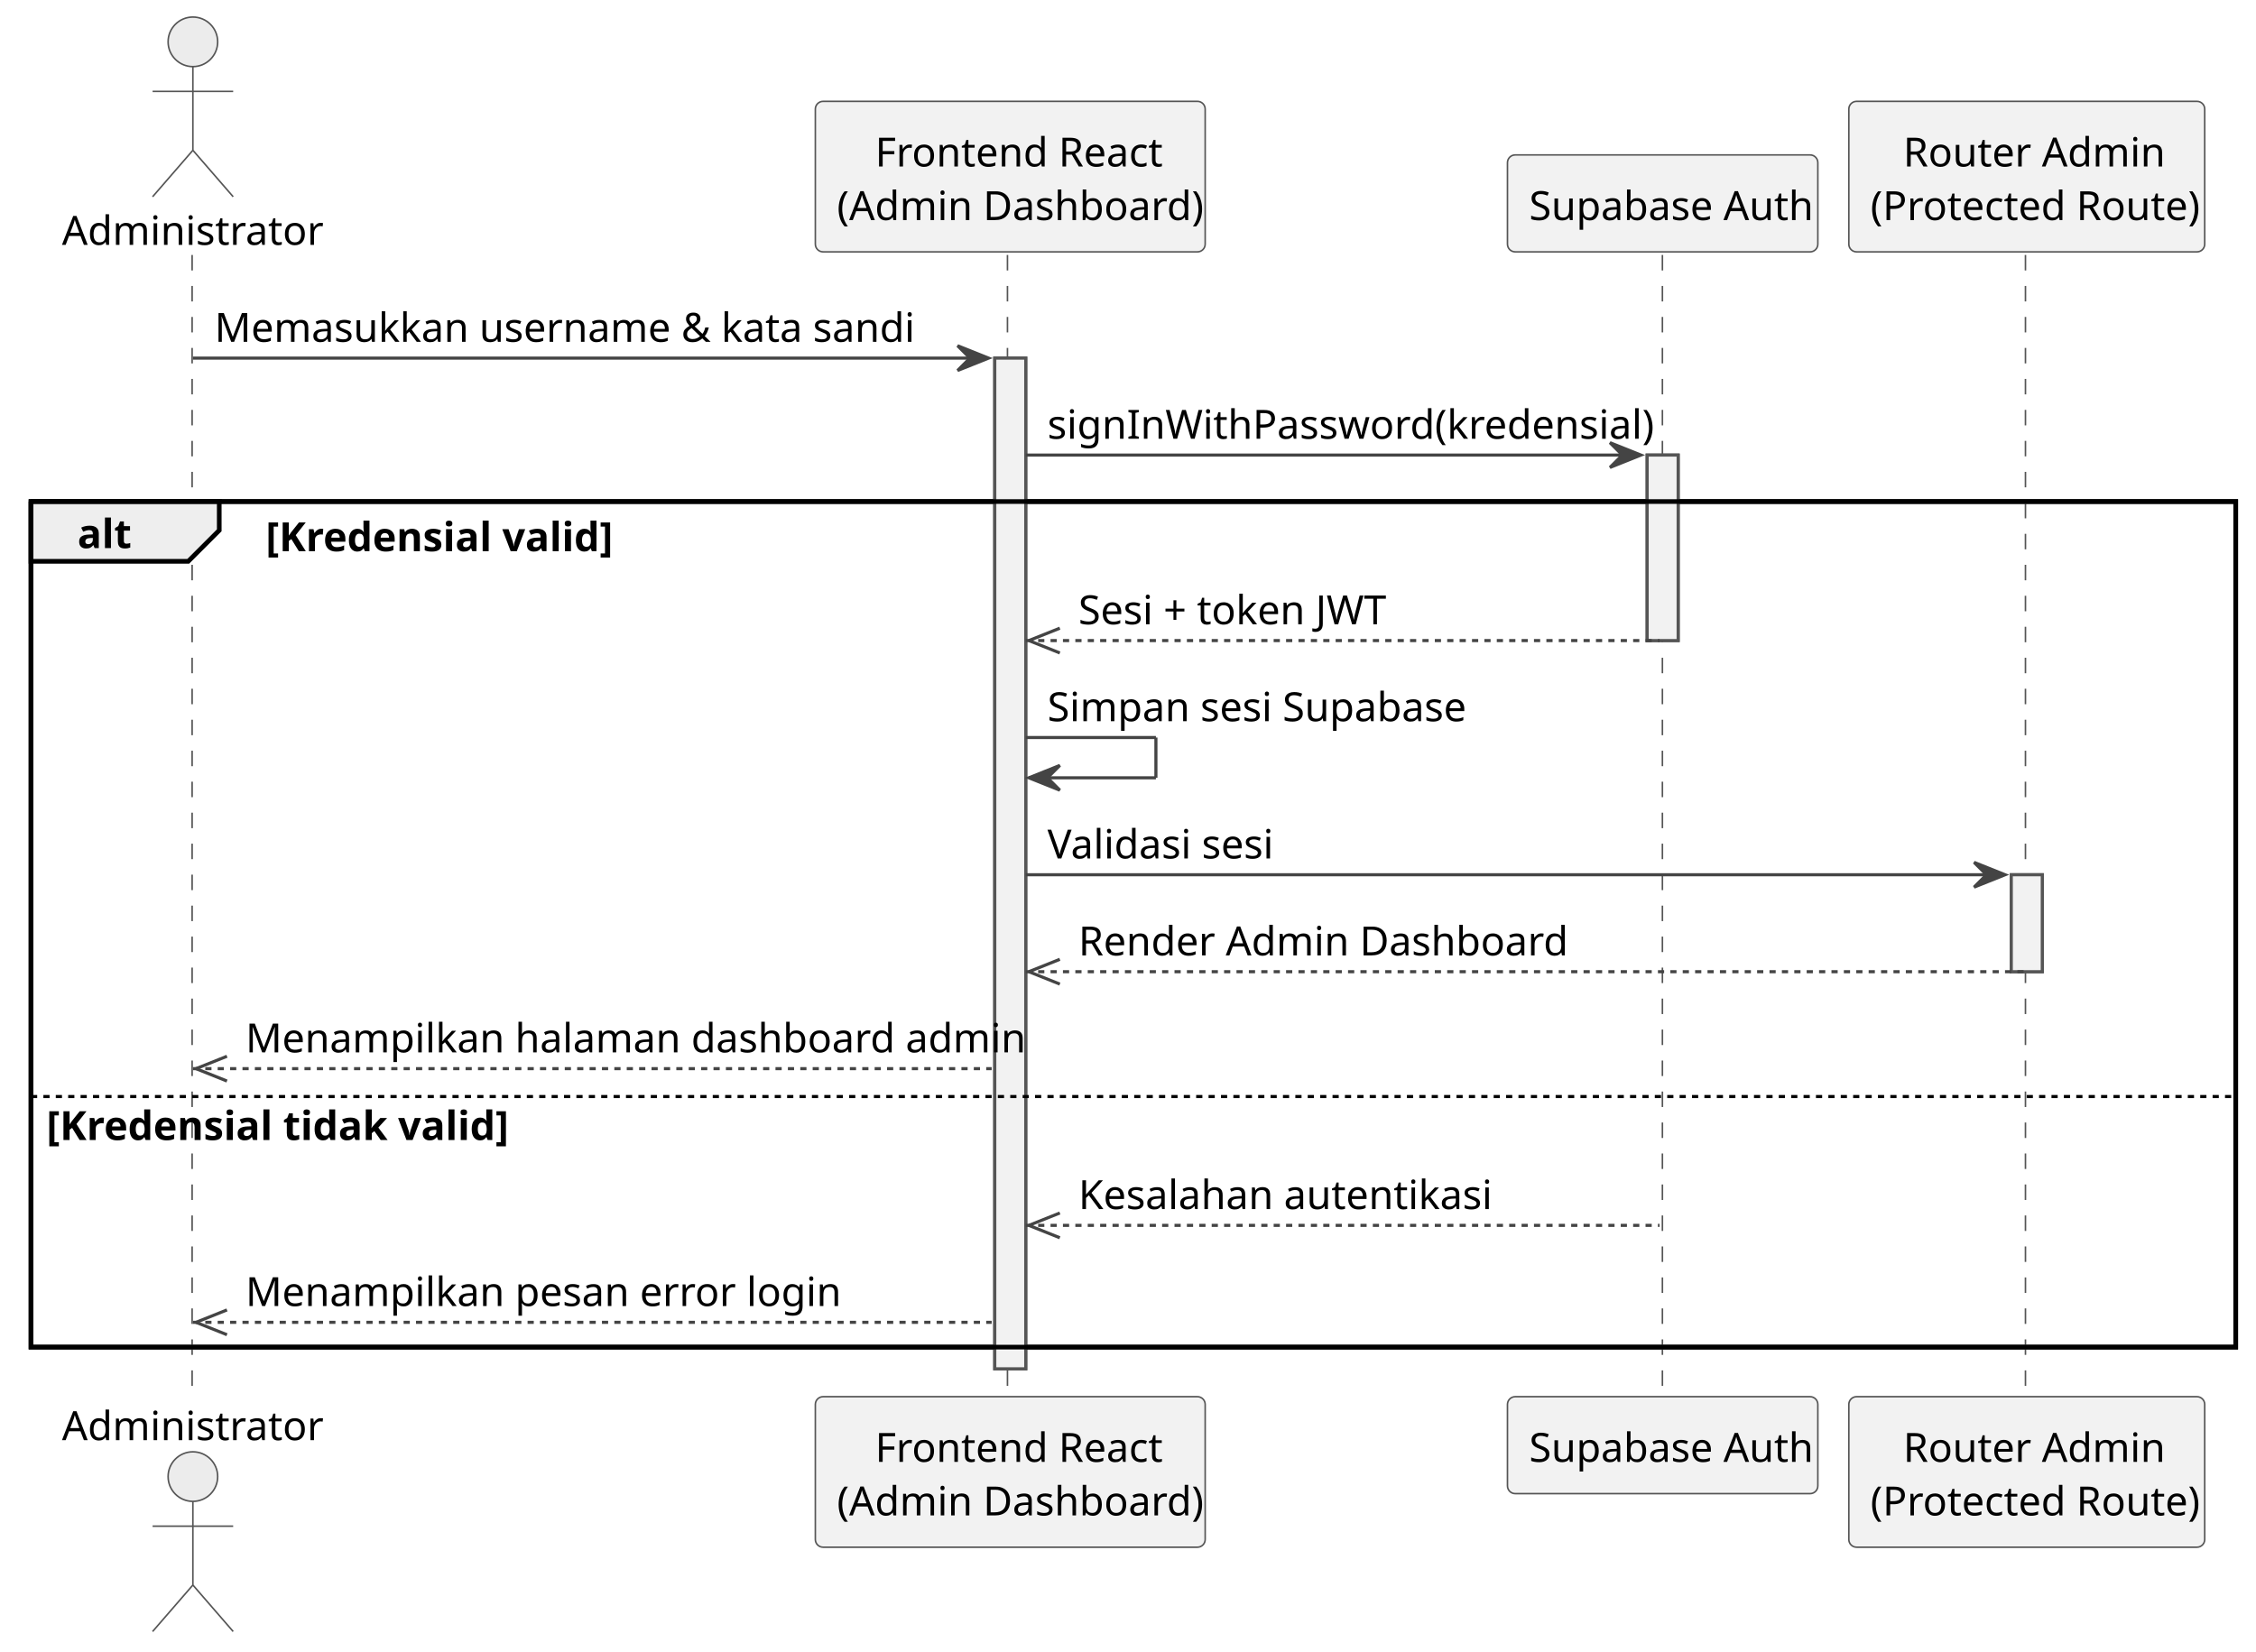
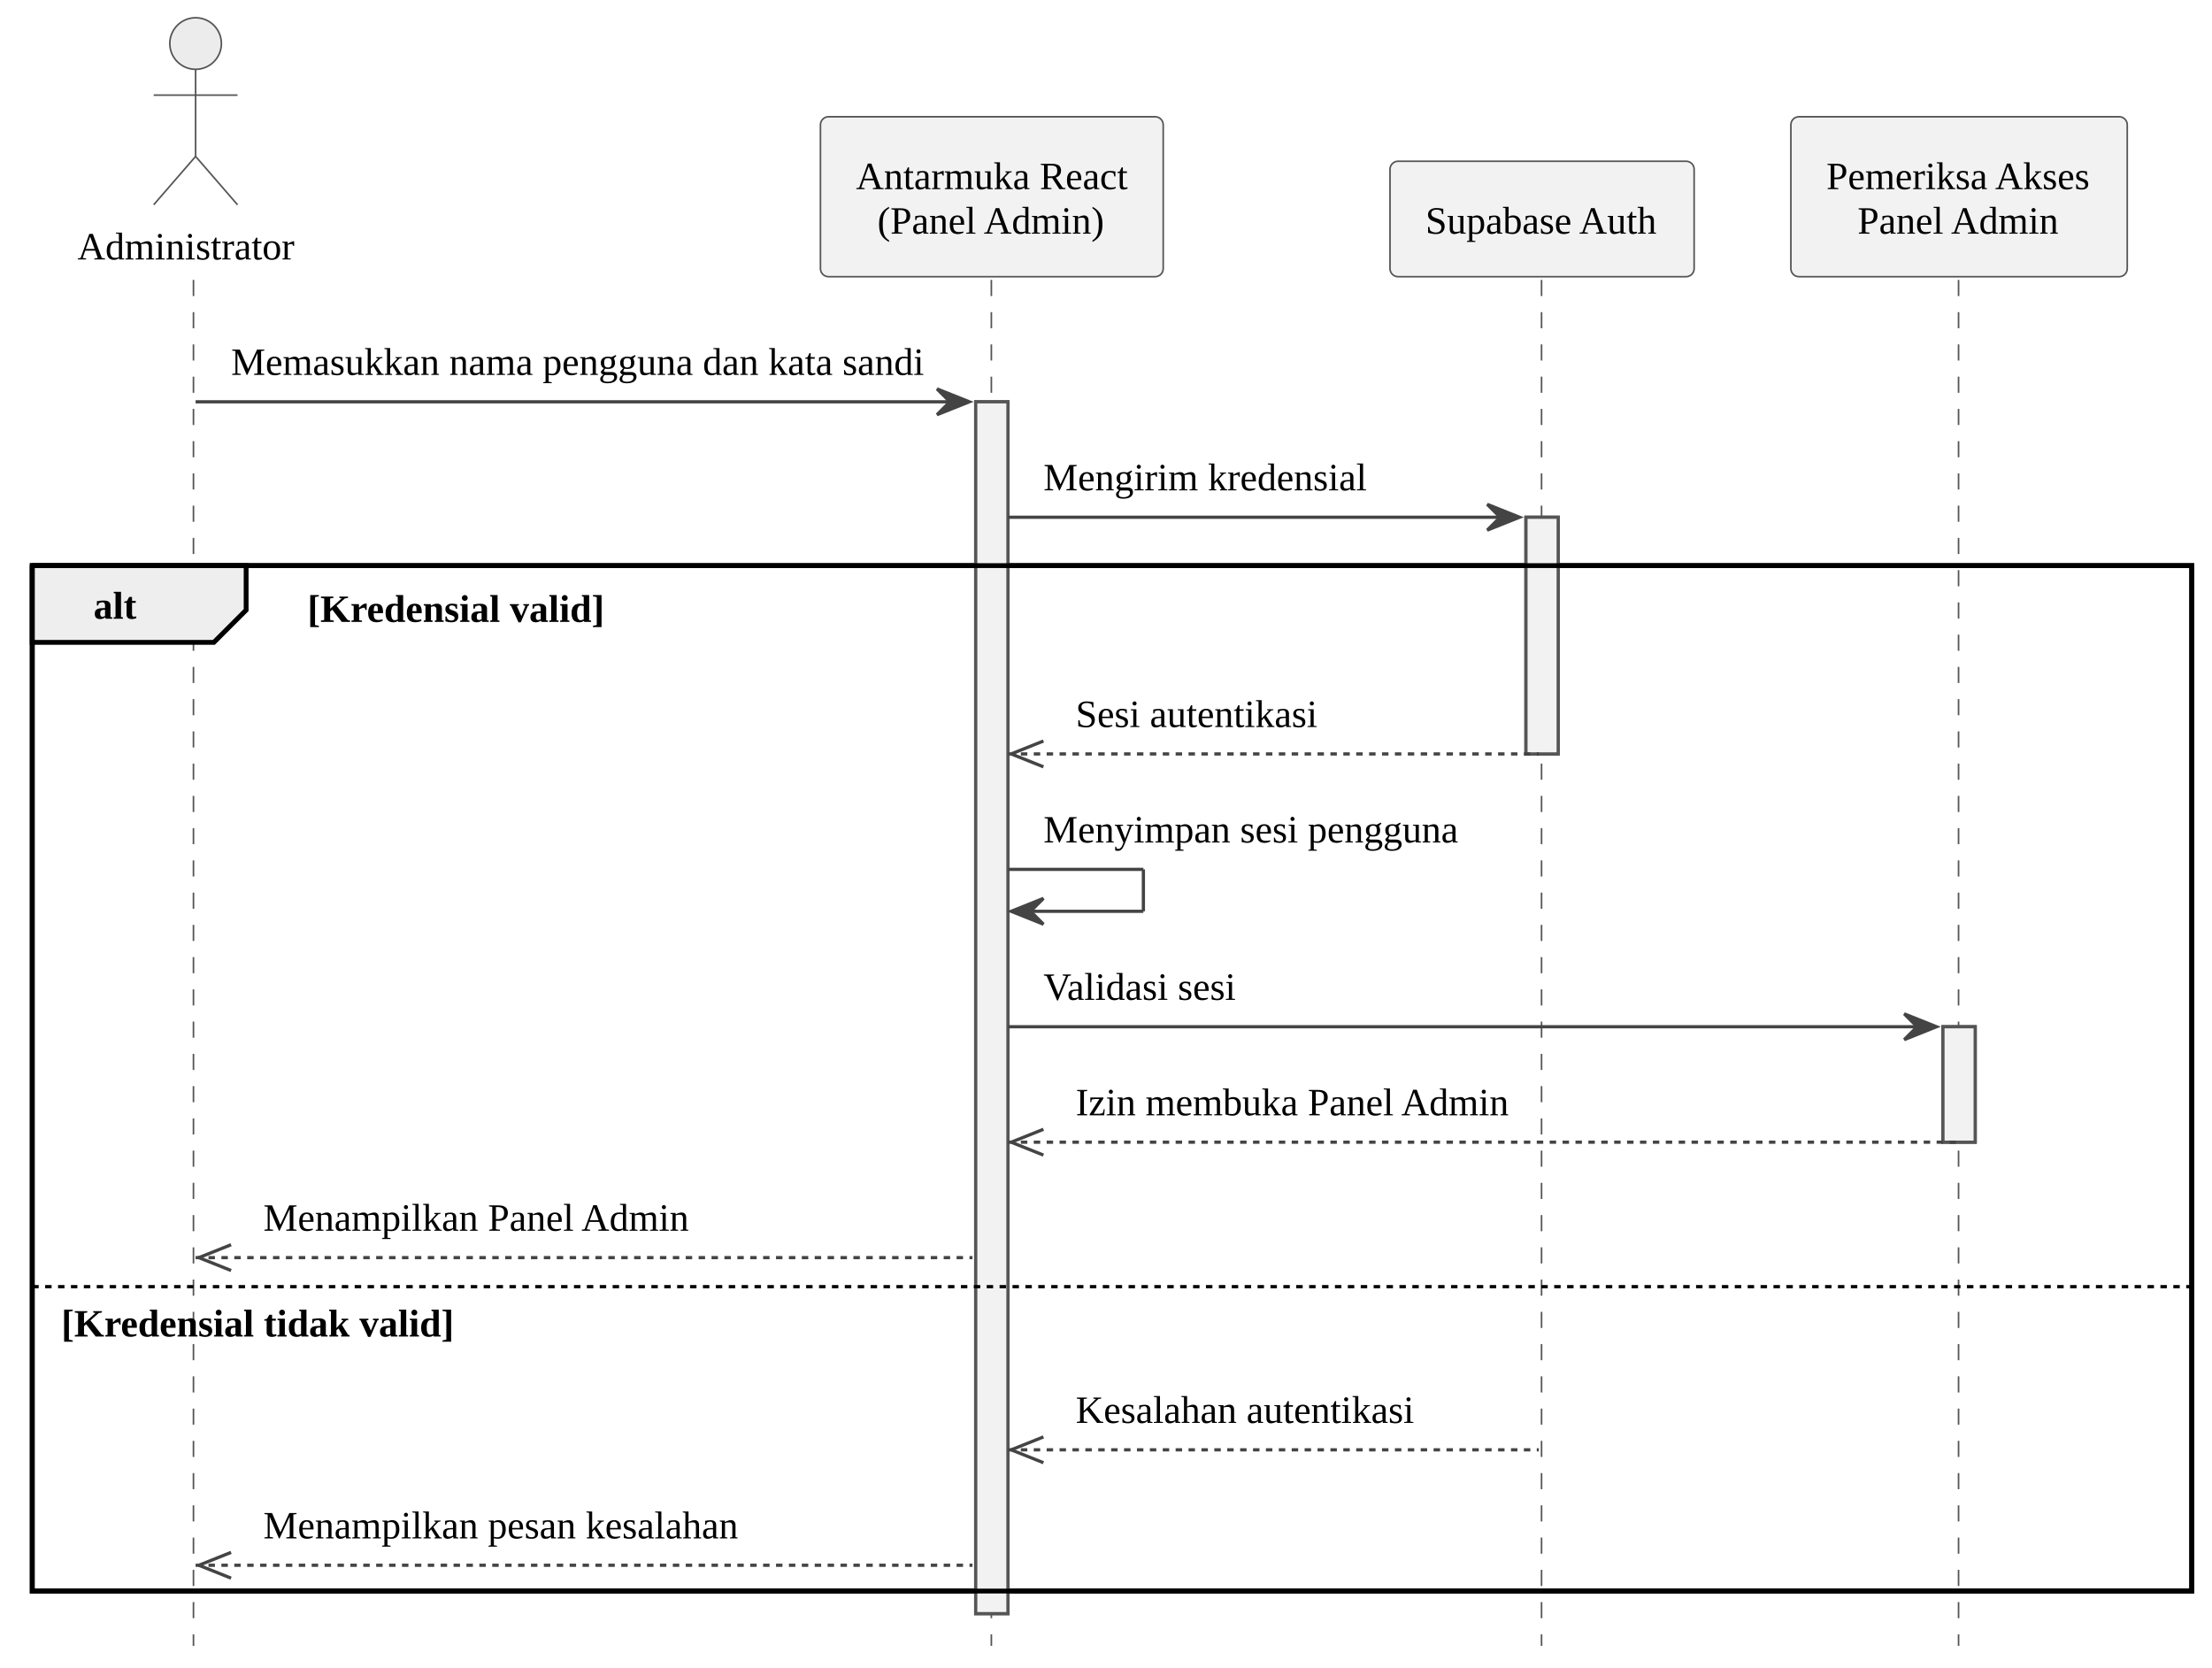
- <svg xmlns="http://www.w3.org/2000/svg" contentStyleType="text/css" height="533px" preserveAspectRatio="none" style="width:728px;height:533px;background:#FFFFFF;" version="1.1" viewBox="0 0 728 533" width="728px" zoomAndPan="magnify">
+ <svg xmlns="http://www.w3.org/2000/svg" contentStyleType="text/css" height="517px" preserveAspectRatio="none" style="width:686px;height:517px;background:#FFFFFF;" version="1.1" viewBox="0 0 686 517" width="686px" zoomAndPan="magnify">
  <defs />
  <g>
-     <rect fill="#F2F2F2" height="326.201" style="stroke:#555555;stroke-width:1.0;" width="10" x="321.006" y="115.582" />
-     <rect fill="#F2F2F2" height="59.873" style="stroke:#555555;stroke-width:1.0;" width="10" x="531.53" y="146.873" />
-     <rect fill="#F2F2F2" height="31.291" style="stroke:#555555;stroke-width:1.0;" width="10" x="649.031" y="282.328" />
-     <rect fill="none" height="272.91" style="stroke:#000000;stroke-width:1.5;" width="711.454" x="10" y="161.873" />
-     <line style="stroke:#555555;stroke-width:0.5;stroke-dasharray:5.0,5.0;" x1="62" x2="62" y1="82.291" y2="451.783" />
-     <line style="stroke:#555555;stroke-width:0.5;stroke-dasharray:5.0,5.0;" x1="325.106" x2="325.106" y1="82.291" y2="451.783" />
-     <line style="stroke:#555555;stroke-width:0.5;stroke-dasharray:5.0,5.0;" x1="536.452" x2="536.452" y1="82.291" y2="451.783" />
-     <line style="stroke:#555555;stroke-width:0.5;stroke-dasharray:5.0,5.0;" x1="653.608" x2="653.608" y1="82.291" y2="451.783" />
-     <text fill="#000000" font-family="Segoe UI" font-size="13" lengthAdjust="spacing" textLength="78.489" x="20" y="79.028">Administrator</text>
-     <ellipse cx="62.244" cy="13.5" fill="#ECECEC" rx="8" ry="8" style="stroke:#555555;stroke-width:0.5;" />
-     <path d="M62.244,21.5 L62.244,48.5 M49.244,29.5 L75.244,29.5 M62.244,48.5 L49.244,63.5 M62.244,48.5 L75.244,63.5 " fill="none" style="stroke:#555555;stroke-width:0.5;" />
-     <text fill="#000000" font-family="Segoe UI" font-size="13" lengthAdjust="spacing" textLength="78.489" x="20" y="464.812">Administrator</text>
-     <ellipse cx="62.244" cy="476.574" fill="#ECECEC" rx="8" ry="8" style="stroke:#555555;stroke-width:0.5;" />
-     <path d="M62.244,484.574 L62.244,511.574 M49.244,492.574 L75.244,492.574 M62.244,511.574 L49.244,526.574 M62.244,511.574 L75.244,526.574 " fill="none" style="stroke:#555555;stroke-width:0.5;" />
-     <rect fill="#F2F2F2" height="48.582" rx="2.5" ry="2.5" style="stroke:#555555;stroke-width:0.5;" width="125.801" x="263.106" y="32.709" />
-     <text fill="#000000" font-family="Segoe UI" font-size="13" lengthAdjust="spacing" textLength="87.217" x="282.398" y="53.737">Frontend React</text>
-     <text fill="#000000" font-family="Segoe UI" font-size="13" lengthAdjust="spacing" textLength="111.801" x="270.106" y="71.028">(Admin Dashboard)</text>
-     <rect fill="#F2F2F2" height="48.582" rx="2.5" ry="2.5" style="stroke:#555555;stroke-width:0.5;" width="125.801" x="263.106" y="450.783" />
-     <text fill="#000000" font-family="Segoe UI" font-size="13" lengthAdjust="spacing" textLength="87.217" x="282.398" y="471.812">Frontend React</text>
-     <text fill="#000000" font-family="Segoe UI" font-size="13" lengthAdjust="spacing" textLength="111.801" x="270.106" y="489.103">(Admin Dashboard)</text>
-     <rect fill="#F2F2F2" height="31.291" rx="2.5" ry="2.5" style="stroke:#555555;stroke-width:0.5;" width="100.157" x="486.452" y="50" />
-     <text fill="#000000" font-family="Segoe UI" font-size="13" lengthAdjust="spacing" textLength="86.157" x="493.452" y="71.028">Supabase Auth</text>
-     <rect fill="#F2F2F2" height="31.291" rx="2.5" ry="2.5" style="stroke:#555555;stroke-width:0.5;" width="100.157" x="486.452" y="450.783" />
-     <text fill="#000000" font-family="Segoe UI" font-size="13" lengthAdjust="spacing" textLength="86.157" x="493.452" y="471.812">Supabase Auth</text>
-     <rect fill="#F2F2F2" height="48.582" rx="2.5" ry="2.5" style="stroke:#555555;stroke-width:0.5;" width="114.845" x="596.608" y="32.709" />
-     <text fill="#000000" font-family="Segoe UI" font-size="13" lengthAdjust="spacing" textLength="79.777" x="614.142" y="53.737">Router Admin</text>
-     <text fill="#000000" font-family="Segoe UI" font-size="13" lengthAdjust="spacing" textLength="100.845" x="603.608" y="71.028">(Protected Route)</text>
-     <rect fill="#F2F2F2" height="48.582" rx="2.5" ry="2.5" style="stroke:#555555;stroke-width:0.5;" width="114.845" x="596.608" y="450.783" />
-     <text fill="#000000" font-family="Segoe UI" font-size="13" lengthAdjust="spacing" textLength="79.777" x="614.142" y="471.812">Router Admin</text>
-     <text fill="#000000" font-family="Segoe UI" font-size="13" lengthAdjust="spacing" textLength="100.845" x="603.608" y="489.103">(Protected Route)</text>
-     <rect fill="#F2F2F2" height="326.201" style="stroke:#555555;stroke-width:1.0;" width="10" x="321.006" y="115.582" />
-     <rect fill="#F2F2F2" height="59.873" style="stroke:#555555;stroke-width:1.0;" width="10" x="531.53" y="146.873" />
-     <rect fill="#F2F2F2" height="31.291" style="stroke:#555555;stroke-width:1.0;" width="10" x="649.031" y="282.328" />
-     <polygon fill="#444444" points="309.006,111.582,319.006,115.582,309.006,119.582,313.006,115.582" style="stroke:#444444;stroke-width:1.0;" />
-     <line style="stroke:#444444;stroke-width:1.0;" x1="62.244" x2="315.006" y1="115.582" y2="115.582" />
-     <text fill="#000000" font-family="Segoe UI" font-size="13" lengthAdjust="spacing" textLength="211.244" x="69.244" y="110.319">Memasukkan username &amp; kata sandi</text>
-     <polygon fill="#444444" points="519.53,142.873,529.53,146.873,519.53,150.873,523.53,146.873" style="stroke:#444444;stroke-width:1.0;" />
-     <line style="stroke:#444444;stroke-width:1.0;" x1="331.006" x2="525.53" y1="146.873" y2="146.873" />
-     <text fill="#000000" font-family="Segoe UI" font-size="13" lengthAdjust="spacing" textLength="181.524" x="338.006" y="141.61">signInWithPassword(kredensial)</text>
-     <path d="M10,161.873 L70.749,161.873 L70.749,171.164 L60.748,181.164 L10,181.164 L10,161.873 " fill="#EEEEEE" style="stroke:#000000;stroke-width:1.5;" />
-     <rect fill="none" height="272.91" style="stroke:#000000;stroke-width:1.5;" width="711.454" x="10" y="161.873" />
-     <text fill="#000000" font-family="Segoe UI" font-size="13" font-weight="bold" lengthAdjust="spacing" textLength="15.748" x="25" y="176.901">alt</text>
-     <text fill="#000000" font-family="Segoe UI" font-size="13" font-weight="bold" lengthAdjust="spacing" textLength="106.355" x="85.749" y="177.901">[Kredensial valid]</text>
-     <line style="stroke:#444444;stroke-width:1.0;" x1="332.006" x2="342.006" y1="206.746" y2="202.746" />
-     <line style="stroke:#444444;stroke-width:1.0;" x1="332.006" x2="342.006" y1="206.746" y2="210.746" />
-     <line style="stroke:#444444;stroke-width:1.0;stroke-dasharray:2.0,2.0;" x1="331.006" x2="535.53" y1="206.746" y2="206.746" />
-     <text fill="#000000" font-family="Segoe UI" font-size="13" lengthAdjust="spacing" textLength="98.179" x="348.006" y="201.483">Sesi + token JWT</text>
-     <line style="stroke:#444444;stroke-width:1.0;" x1="331.006" x2="373.006" y1="238.037" y2="238.037" />
-     <line style="stroke:#444444;stroke-width:1.0;" x1="373.006" x2="373.006" y1="238.037" y2="251.037" />
-     <line style="stroke:#444444;stroke-width:1.0;" x1="332.006" x2="373.006" y1="251.037" y2="251.037" />
-     <polygon fill="#444444" points="342.006,247.037,332.006,251.037,342.006,255.037,338.006,251.037" style="stroke:#444444;stroke-width:1.0;" />
-     <text fill="#000000" font-family="Segoe UI" font-size="13" lengthAdjust="spacing" textLength="126.058" x="338.006" y="232.774">Simpan sesi Supabase</text>
-     <polygon fill="#444444" points="637.031,278.328,647.031,282.328,637.031,286.328,641.031,282.328" style="stroke:#444444;stroke-width:1.0;" />
-     <line style="stroke:#444444;stroke-width:1.0;" x1="331.006" x2="643.031" y1="282.328" y2="282.328" />
-     <text fill="#000000" font-family="Segoe UI" font-size="13" lengthAdjust="spacing" textLength="68.46" x="338.006" y="277.065">Validasi sesi</text>
-     <line style="stroke:#444444;stroke-width:1.0;" x1="332.006" x2="342.006" y1="313.619" y2="309.619" />
-     <line style="stroke:#444444;stroke-width:1.0;" x1="332.006" x2="342.006" y1="313.619" y2="317.619" />
-     <line style="stroke:#444444;stroke-width:1.0;stroke-dasharray:2.0,2.0;" x1="331.006" x2="653.031" y1="313.619" y2="313.619" />
-     <text fill="#000000" font-family="Segoe UI" font-size="13" lengthAdjust="spacing" textLength="148.421" x="348.006" y="308.356">Render Admin Dashboard</text>
-     <line style="stroke:#444444;stroke-width:1.0;" x1="63.244" x2="73.244" y1="344.91" y2="340.91" />
-     <line style="stroke:#444444;stroke-width:1.0;" x1="63.244" x2="73.244" y1="344.91" y2="348.91" />
-     <line style="stroke:#444444;stroke-width:1.0;stroke-dasharray:2.0,2.0;" x1="62.244" x2="320.006" y1="344.91" y2="344.91" />
-     <text fill="#000000" font-family="Segoe UI" font-size="13" lengthAdjust="spacing" textLength="234.762" x="79.244" y="339.647">Menampilkan halaman dashboard admin</text>
-     <line style="stroke:#000000;stroke-width:1.0;stroke-dasharray:2.0,2.0;" x1="10" x2="721.454" y1="353.91" y2="353.91" />
-     <text fill="#000000" font-family="Segoe UI" font-size="13" font-weight="bold" lengthAdjust="spacing" textLength="141.007" x="15" y="367.938">[Kredensial tidak valid]</text>
-     <line style="stroke:#444444;stroke-width:1.0;" x1="332.006" x2="342.006" y1="395.492" y2="391.492" />
-     <line style="stroke:#444444;stroke-width:1.0;" x1="332.006" x2="342.006" y1="395.492" y2="399.492" />
-     <line style="stroke:#444444;stroke-width:1.0;stroke-dasharray:2.0,2.0;" x1="331.006" x2="535.53" y1="395.492" y2="395.492" />
-     <text fill="#000000" font-family="Segoe UI" font-size="13" lengthAdjust="spacing" textLength="122.948" x="348.006" y="390.229">Kesalahan autentikasi</text>
-     <line style="stroke:#444444;stroke-width:1.0;" x1="63.244" x2="73.244" y1="426.783" y2="422.783" />
-     <line style="stroke:#444444;stroke-width:1.0;" x1="63.244" x2="73.244" y1="426.783" y2="430.783" />
-     <line style="stroke:#444444;stroke-width:1.0;stroke-dasharray:2.0,2.0;" x1="62.244" x2="320.006" y1="426.783" y2="426.783" />
-     <text fill="#000000" font-family="Segoe UI" font-size="13" lengthAdjust="spacing" textLength="179.524" x="79.244" y="421.521">Menampilkan pesan error login</text>
+     <rect fill="#F2F2F2" height="375.787" style="stroke:#555555;stroke-width:1.0;" width="10" x="302.596" y="124.598" />
+     <rect fill="#F2F2F2" height="73.397" style="stroke:#555555;stroke-width:1.0;" width="10" x="473.238" y="160.397" />
+     <rect fill="#F2F2F2" height="35.799" style="stroke:#555555;stroke-width:1.0;" width="10" x="602.559" y="318.391" />
+     <rect fill="none" height="317.988" style="stroke:#000000;stroke-width:1.5;" width="669.718" x="10" y="175.397" />
+     <line style="stroke:#555555;stroke-width:0.5;stroke-dasharray:5.0,5.0;" x1="60" x2="60" y1="86.799" y2="510.385" />
+     <line style="stroke:#555555;stroke-width:0.5;stroke-dasharray:5.0,5.0;" x1="307.446" x2="307.446" y1="86.799" y2="510.385" />
+     <line style="stroke:#555555;stroke-width:0.5;stroke-dasharray:5.0,5.0;" x1="478.077" x2="478.077" y1="86.799" y2="510.385" />
+     <line style="stroke:#555555;stroke-width:0.5;stroke-dasharray:5.0,5.0;" x1="607.399" x2="607.399" y1="86.799" y2="510.385" />
+     <text fill="#000000" font-family="Times New Roman" font-size="12" lengthAdjust="spacing" textLength="67.324" x="24" y="80.458">Administrator</text>
+     <ellipse cx="60.662" cy="13.5" fill="#ECECEC" rx="8" ry="8" style="stroke:#555555;stroke-width:0.5;" />
+     <path d="M60.662,21.5 L60.662,48.5 M47.662,29.5 L73.662,29.5 M60.662,48.5 L47.662,63.5 M60.662,48.5 L73.662,63.5 " fill="none" style="stroke:#555555;stroke-width:0.5;" />
+     <rect fill="#F2F2F2" height="49.598" rx="2.5" ry="2.5" style="stroke:#555555;stroke-width:0.5;" width="106.299" x="254.446" y="36.201" />
+     <text fill="#000000" font-family="Times New Roman" font-size="12" lengthAdjust="spacing" textLength="84.299" x="265.446" y="58.659">Antarmuka React</text>
+     <text fill="#000000" font-family="Times New Roman" font-size="12" lengthAdjust="spacing" textLength="70.986" x="272.103" y="72.458">(Panel Admin)</text>
+     <rect fill="#F2F2F2" height="35.799" rx="2.5" ry="2.5" style="stroke:#555555;stroke-width:0.5;" width="94.322" x="431.077" y="50" />
+     <text fill="#000000" font-family="Times New Roman" font-size="12" lengthAdjust="spacing" textLength="72.322" x="442.077" y="72.458">Supabase Auth</text>
+     <rect fill="#F2F2F2" height="49.598" rx="2.5" ry="2.5" style="stroke:#555555;stroke-width:0.5;" width="104.318" x="555.399" y="36.201" />
+     <text fill="#000000" font-family="Times New Roman" font-size="12" lengthAdjust="spacing" textLength="82.318" x="566.399" y="58.659">Pemeriksa Akses</text>
+     <text fill="#000000" font-family="Times New Roman" font-size="12" lengthAdjust="spacing" textLength="62.994" x="576.062" y="72.458">Panel Admin</text>
+     <rect fill="#F2F2F2" height="375.787" style="stroke:#555555;stroke-width:1.0;" width="10" x="302.596" y="124.598" />
+     <rect fill="#F2F2F2" height="73.397" style="stroke:#555555;stroke-width:1.0;" width="10" x="473.238" y="160.397" />
+     <rect fill="#F2F2F2" height="35.799" style="stroke:#555555;stroke-width:1.0;" width="10" x="602.559" y="318.391" />
+     <polygon fill="#444444" points="290.596,120.598,300.596,124.598,290.596,128.598,294.596,124.598" style="stroke:#444444;stroke-width:1.0;" />
+     <line style="stroke:#444444;stroke-width:1.0;" x1="60.662" x2="296.596" y1="124.598" y2="124.598" />
+     <text fill="#000000" font-family="Times New Roman" font-size="12" lengthAdjust="spacing" textLength="214.934" x="71.662" y="116.257">Memasukkan nama pengguna dan kata sandi</text>
+     <polygon fill="#444444" points="461.238,156.397,471.238,160.397,461.238,164.397,465.238,160.397" style="stroke:#444444;stroke-width:1.0;" />
+     <line style="stroke:#444444;stroke-width:1.0;" x1="312.596" x2="467.238" y1="160.397" y2="160.397" />
+     <text fill="#000000" font-family="Times New Roman" font-size="12" lengthAdjust="spacing" textLength="100.307" x="323.596" y="152.056">Mengirim kredensial</text>
+     <path d="M10,175.397 L76.33,175.397 L76.33,189.195 L66.33,199.195 L10,199.195 L10,175.397 " fill="#EEEEEE" style="stroke:#000000;stroke-width:1.5;" />
+     <rect fill="none" height="317.988" style="stroke:#000000;stroke-width:1.5;" width="669.718" x="10" y="175.397" />
+     <text fill="#000000" font-family="Times New Roman" font-size="12" font-weight="bold" lengthAdjust="spacing" textLength="13.33" x="29" y="191.855">alt</text>
+     <text fill="#000000" font-family="Times New Roman" font-size="12" font-weight="bold" lengthAdjust="spacing" textLength="92.332" x="95.33" y="192.855">[Kredensial valid]</text>
+     <line style="stroke:#444444;stroke-width:1.0;" x1="313.596" x2="323.596" y1="233.793" y2="229.793" />
+     <line style="stroke:#444444;stroke-width:1.0;" x1="313.596" x2="323.596" y1="233.793" y2="237.793" />
+     <line style="stroke:#444444;stroke-width:1.0;stroke-dasharray:2.0,2.0;" x1="312.596" x2="477.238" y1="233.793" y2="233.793" />
+     <text fill="#000000" font-family="Times New Roman" font-size="12" lengthAdjust="spacing" textLength="74.988" x="333.596" y="225.452">Sesi autentikasi</text>
+     <line style="stroke:#444444;stroke-width:1.0;" x1="312.596" x2="354.596" y1="269.592" y2="269.592" />
+     <line style="stroke:#444444;stroke-width:1.0;" x1="354.596" x2="354.596" y1="269.592" y2="282.592" />
+     <line style="stroke:#444444;stroke-width:1.0;" x1="313.596" x2="354.596" y1="282.592" y2="282.592" />
+     <polygon fill="#444444" points="323.596,278.592,313.596,282.592,323.596,286.592,319.596,282.592" style="stroke:#444444;stroke-width:1.0;" />
+     <text fill="#000000" font-family="Times New Roman" font-size="12" lengthAdjust="spacing" textLength="128.643" x="323.596" y="261.251">Menyimpan sesi pengguna</text>
+     <polygon fill="#444444" points="590.559,314.391,600.559,318.391,590.559,322.391,594.559,318.391" style="stroke:#444444;stroke-width:1.0;" />
+     <line style="stroke:#444444;stroke-width:1.0;" x1="312.596" x2="596.559" y1="318.391" y2="318.391" />
+     <text fill="#000000" font-family="Times New Roman" font-size="12" lengthAdjust="spacing" textLength="60.99" x="323.596" y="310.05">Validasi sesi</text>
+     <line style="stroke:#444444;stroke-width:1.0;" x1="313.596" x2="323.596" y1="354.19" y2="350.19" />
+     <line style="stroke:#444444;stroke-width:1.0;" x1="313.596" x2="323.596" y1="354.19" y2="358.19" />
+     <line style="stroke:#444444;stroke-width:1.0;stroke-dasharray:2.0,2.0;" x1="312.596" x2="606.559" y1="354.19" y2="354.19" />
+     <text fill="#000000" font-family="Times New Roman" font-size="12" lengthAdjust="spacing" textLength="134.971" x="333.596" y="345.849">Izin membuka Panel Admin</text>
+     <line style="stroke:#444444;stroke-width:1.0;" x1="61.662" x2="71.662" y1="389.988" y2="385.988" />
+     <line style="stroke:#444444;stroke-width:1.0;" x1="61.662" x2="71.662" y1="389.988" y2="393.988" />
+     <line style="stroke:#444444;stroke-width:1.0;stroke-dasharray:2.0,2.0;" x1="60.662" x2="301.596" y1="389.988" y2="389.988" />
+     <text fill="#000000" font-family="Times New Roman" font-size="12" lengthAdjust="spacing" textLength="132.644" x="81.662" y="381.647">Menampilkan Panel Admin</text>
+     <line style="stroke:#000000;stroke-width:1.0;stroke-dasharray:2.0,2.0;" x1="10" x2="679.718" y1="398.988" y2="398.988" />
+     <text fill="#000000" font-family="Times New Roman" font-size="12" font-weight="bold" lengthAdjust="spacing" textLength="122.01" x="19" y="414.446">[Kredensial tidak valid]</text>
+     <line style="stroke:#444444;stroke-width:1.0;" x1="313.596" x2="323.596" y1="449.586" y2="445.586" />
+     <line style="stroke:#444444;stroke-width:1.0;" x1="313.596" x2="323.596" y1="449.586" y2="453.586" />
+     <line style="stroke:#444444;stroke-width:1.0;stroke-dasharray:2.0,2.0;" x1="312.596" x2="477.238" y1="449.586" y2="449.586" />
+     <text fill="#000000" font-family="Times New Roman" font-size="12" lengthAdjust="spacing" textLength="104.959" x="333.596" y="441.245">Kesalahan autentikasi</text>
+     <line style="stroke:#444444;stroke-width:1.0;" x1="61.662" x2="71.662" y1="485.385" y2="481.385" />
+     <line style="stroke:#444444;stroke-width:1.0;" x1="61.662" x2="71.662" y1="485.385" y2="489.385" />
+     <line style="stroke:#444444;stroke-width:1.0;stroke-dasharray:2.0,2.0;" x1="60.662" x2="301.596" y1="485.385" y2="485.385" />
+     <text fill="#000000" font-family="Times New Roman" font-size="12" lengthAdjust="spacing" textLength="147.281" x="81.662" y="477.044">Menampilkan pesan kesalahan</text>
  </g>
</svg>
